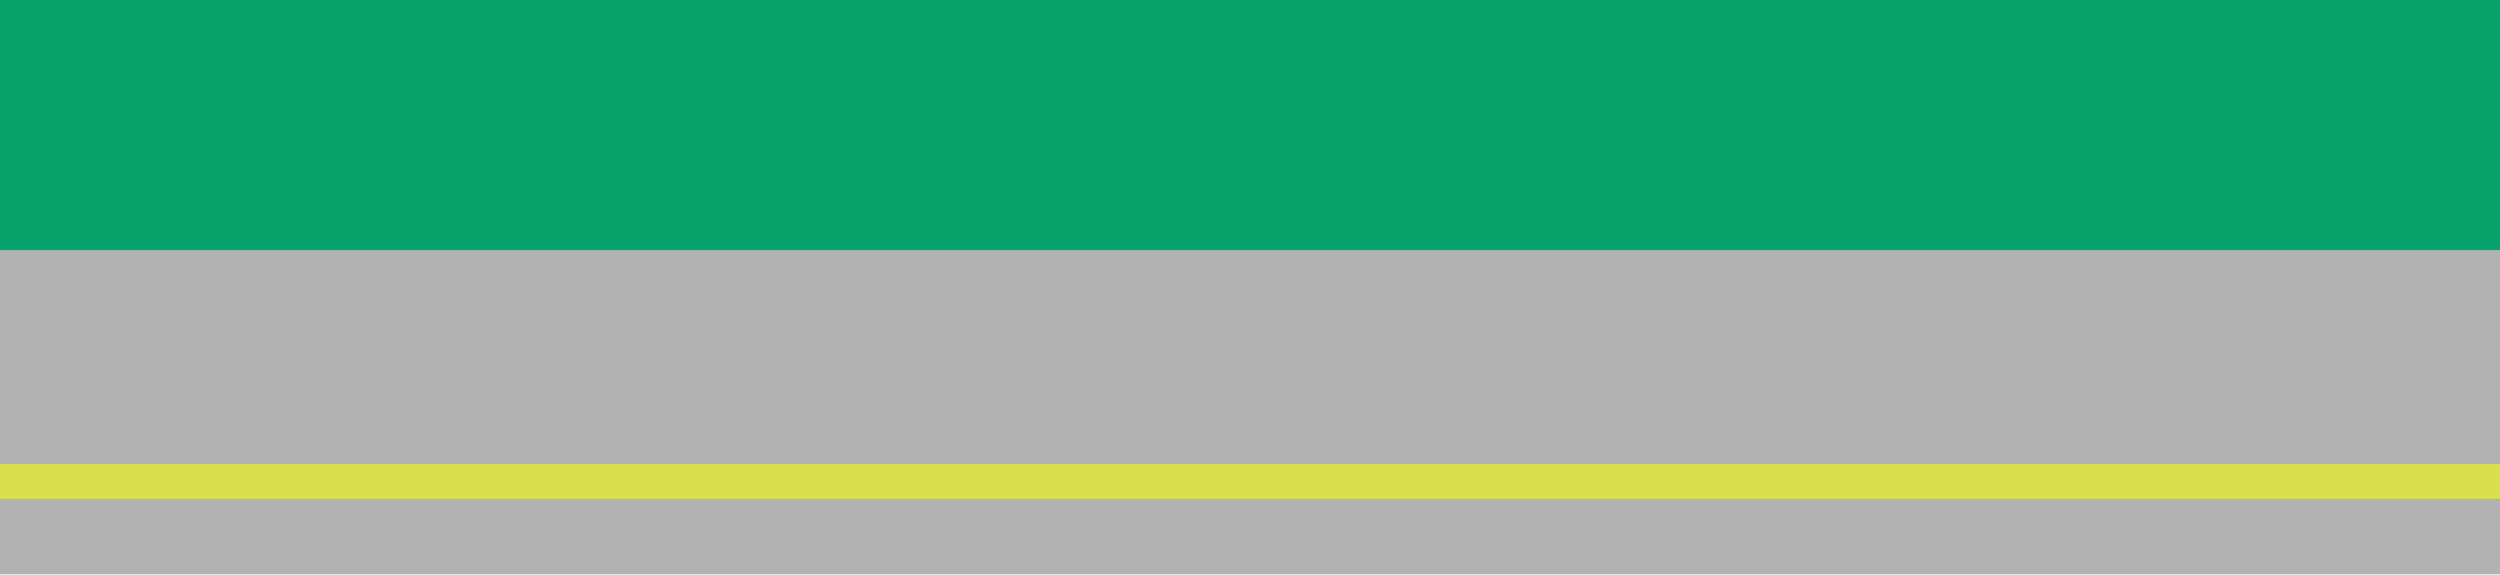
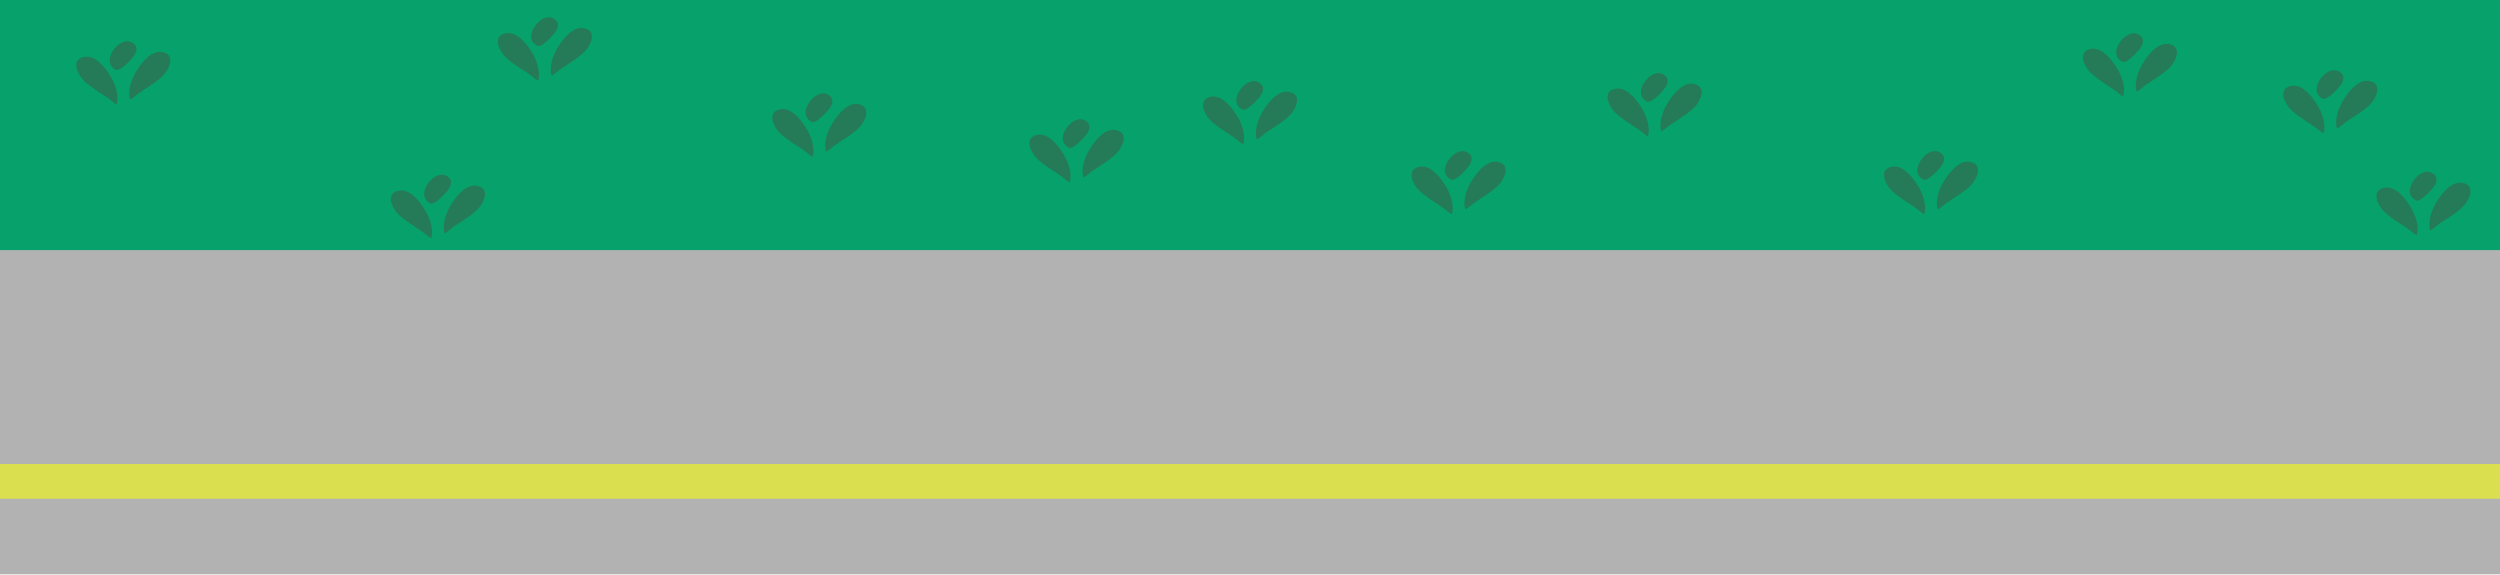
<svg xmlns="http://www.w3.org/2000/svg" id="Layer_1" version="1.1" viewBox="0 0 1035.6 237.9">
  <defs>
    <style>
      .st0 {
        fill: #07a16b;
      }

      .st1 {
        fill: #dadf50;
      }

      .st2 {
+         fill: #257a57;
+       }
+ 
+       .st3 {
        fill: #b2b2b2;
      }
    </style>
  </defs>
-   <rect class="st2" width="1035.6" height="237.9" />
+   <rect class="st3" width="1035.6" height="237.9" />
  <rect class="st0" width="1035.6" height="103.6" />
  <rect class="st1" y="192.2" width="1035.6" height="14.4" />
+   <g>
+     <path class="st2" d="M968,53.3c1.3-.6,2.3-1.7,3.4-2.5s2.6-1.7,3.9-2.6c2.4-1.6,4.9-3.2,6.9-5.4,2.1-2.4,4.6-7.7-.1-9.1s-8.8,3.8-10.7,6.7c-3,4.3-4.4,9.5-3.3,12.9Z" />
+     <path class="st2" d="M962.6,55.3c-1.3-.6-2.3-1.7-3.4-2.5s-2.6-1.7-3.9-2.6c-2.4-1.6-4.9-3.2-6.9-5.4-2.1-2.4-4.6-7.7.1-9.1s8.8,3.8,10.7,6.7c3,4.3,4.4,9.5,3.3,12.9Z" />
+     <path class="st2" d="M959.8,38.3c.3.9.9,1.6,1.7,2.2.3.2.6.4,1,.5,2,.2,6.6-4.8,7.5-6.4s1.2-3.4-.6-4.7c-4.4-3.3-10.9,4-9.6,8.4Z" />
+   </g>
+   <g>
+     <path class="st2" d="M1006.6,95.5c1.3-.6,2.3-1.7,3.4-2.5s2.6-1.7,3.9-2.6c2.4-1.6,4.9-3.2,6.9-5.4,2.1-2.4,4.6-7.7-.1-9.1s-8.8,3.8-10.7,6.7c-3,4.3-4.4,9.5-3.3,12.9Z" />
+     <path class="st2" d="M1001.2,97.5c-1.3-.6-2.3-1.7-3.4-2.5s-2.6-1.7-3.9-2.6c-2.4-1.6-4.9-3.2-6.9-5.4-2.1-2.4-4.6-7.7.1-9.1s8.8,3.8,10.7,6.7c3,4.3,4.4,9.5,3.3,12.9Z" />
+     <path class="st2" d="M998.4,80.4c.3.9.9,1.6,1.7,2.2.3.2.6.4,1,.5,2,.2,6.6-4.8,7.5-6.4s1.2-3.4-.6-4.7c-4.4-3.3-10.9,4-9.6,8.4Z" />
+   </g>
+   <g>
+     <path class="st2" d="M885,38c1.3-.6,2.3-1.7,3.4-2.5s2.6-1.7,3.9-2.6c2.4-1.6,4.9-3.2,6.9-5.4,2.1-2.4,4.6-7.7-.1-9.1s-8.8,3.8-10.7,6.7c-3,4.3-4.4,9.5-3.3,12.9Z" />
+     <path class="st2" d="M879.6,40c-1.3-.6-2.3-1.7-3.4-2.5s-2.6-1.7-3.9-2.6c-2.4-1.6-4.9-3.2-6.9-5.4-2.1-2.4-4.6-7.7.1-9.1s8.8,3.8,10.7,6.7c3,4.3,4.4,9.5,3.3,12.9Z" />
+     <path class="st2" d="M876.8,23c.3.9.9,1.6,1.7,2.2.3.2.6.4,1,.5,2,.2,6.6-4.8,7.5-6.4s1.2-3.4-.6-4.7c-4.4-3.3-10.9,4-9.6,8.4Z" />
+   </g>
+   <g>
+     <path class="st2" d="M802.6,86.8c1.3-.6,2.3-1.7,3.4-2.5s2.6-1.7,3.9-2.6c2.4-1.6,4.9-3.2,6.9-5.4,2.1-2.4,4.6-7.7-.1-9.1s-8.8,3.8-10.7,6.7c-3,4.3-4.4,9.5-3.3,12.9Z" />
+     <path class="st2" d="M797.2,88.8c-1.3-.6-2.3-1.7-3.4-2.5s-2.6-1.7-3.9-2.6c-2.4-1.6-4.9-3.2-6.9-5.4-2.1-2.4-4.6-7.7.1-9.1s8.8,3.8,10.7,6.7c3,4.3,4.4,9.5,3.3,12.9Z" />
+     <path class="st2" d="M794.4,71.8c.3.9.9,1.6,1.7,2.2.3.2.6.4,1,.5,2,.2,6.6-4.8,7.5-6.4s1.2-3.4-.6-4.7c-4.4-3.3-10.9,4-9.6,8.4Z" />
+   </g>
+   <g>
+     <path class="st2" d="M688.1,54.5c1.3-.6,2.3-1.7,3.4-2.5s2.6-1.7,3.9-2.6c2.4-1.6,4.9-3.2,6.9-5.4,2.1-2.4,4.6-7.7-.1-9.1s-8.8,3.8-10.7,6.7c-3,4.3-4.4,9.5-3.3,12.9Z" />
+     <path class="st2" d="M682.7,56.5c-1.3-.6-2.3-1.7-3.4-2.5s-2.6-1.7-3.9-2.6c-2.4-1.6-4.9-3.2-6.9-5.4-2.1-2.4-4.6-7.7.1-9.1s8.8,3.8,10.7,6.7c3,4.3,4.4,9.5,3.3,12.9Z" />
+     <path class="st2" d="M679.9,39.5c.3.9.9,1.6,1.7,2.2.3.2.6.4,1,.5,2,.2,6.6-4.8,7.5-6.4s1.2-3.4-.6-4.7c-4.4-3.3-10.9,4-9.6,8.4Z" />
+   </g>
+   <g>
+     <path class="st2" d="M606.9,86.8c1.3-.6,2.3-1.7,3.4-2.5s2.6-1.7,3.9-2.6c2.4-1.6,4.9-3.2,6.9-5.4,2.1-2.4,4.6-7.7-.1-9.1s-8.8,3.8-10.7,6.7c-3,4.3-4.4,9.5-3.3,12.9Z" />
+     <path class="st2" d="M601.5,88.8c-1.3-.6-2.3-1.7-3.4-2.5s-2.6-1.7-3.9-2.6c-2.4-1.6-4.9-3.2-6.9-5.4-2.1-2.4-4.6-7.7.1-9.1s8.8,3.8,10.7,6.7c3,4.3,4.4,9.5,3.3,12.9Z" />
+     <path class="st2" d="M598.7,71.8c.3.9.9,1.6,1.7,2.2.3.2.6.4,1,.5,2,.2,6.6-4.8,7.5-6.4s1.2-3.4-.6-4.7c-4.4-3.3-10.9,4-9.6,8.4Z" />
+   </g>
+   <g>
+     <path class="st2" d="M520.5,57.8c1.3-.6,2.3-1.7,3.4-2.5s2.6-1.7,3.9-2.6c2.4-1.6,4.9-3.2,6.9-5.4,2.1-2.4,4.6-7.7-.1-9.1s-8.8,3.8-10.7,6.7c-3,4.3-4.4,9.5-3.3,12.9Z" />
+     <path class="st2" d="M515.1,59.8c-1.3-.6-2.3-1.7-3.4-2.5s-2.6-1.7-3.9-2.6c-2.4-1.6-4.9-3.2-6.9-5.4-2.1-2.4-4.6-7.7.1-9.1s8.8,3.8,10.7,6.7c3,4.3,4.4,9.5,3.3,12.9Z" />
+     <path class="st2" d="M512.3,42.8c.3.9.9,1.6,1.7,2.2.3.2.6.4,1,.5,2,.2,6.6-4.8,7.5-6.4s1.2-3.4-.6-4.7c-4.4-3.3-10.9,4-9.6,8.4Z" />
+   </g>
+   <g>
+     <path class="st2" d="M448.7,73.6c1.3-.6,2.3-1.7,3.4-2.5s2.6-1.7,3.9-2.6c2.4-1.6,4.9-3.2,6.9-5.4,2.1-2.4,4.6-7.7-.1-9.1s-8.8,3.8-10.7,6.7c-3,4.3-4.4,9.5-3.3,12.9Z" />
+     <path class="st2" d="M443.2,75.6c-1.3-.6-2.3-1.7-3.4-2.5s-2.6-1.7-3.9-2.6c-2.4-1.6-4.9-3.2-6.9-5.4-2.1-2.4-4.6-7.7.1-9.1s8.8,3.8,10.7,6.7c3,4.3,4.4,9.5,3.3,12.9Z" />
+     <path class="st2" d="M440.4,58.6c.3.9.9,1.6,1.7,2.2.3.2.6.4,1,.5,2,.2,6.6-4.8,7.5-6.4s1.2-3.4-.6-4.7c-4.4-3.3-10.9,4-9.6,8.4Z" />
+   </g>
+   <g>
+     <path class="st2" d="M342.1,62.9c1.3-.6,2.3-1.7,3.4-2.5s2.6-1.7,3.9-2.6c2.4-1.6,4.9-3.2,6.9-5.4,2.1-2.4,4.6-7.7-.1-9.1s-8.8,3.8-10.7,6.7c-3,4.3-4.4,9.5-3.3,12.9Z" />
+     <path class="st2" d="M336.7,65c-1.3-.6-2.3-1.7-3.4-2.5s-2.6-1.7-3.9-2.6c-2.4-1.6-4.9-3.2-6.9-5.4-2.1-2.4-4.6-7.7.1-9.1s8.8,3.8,10.7,6.7c3,4.3,4.4,9.5,3.3,12.9Z" />
+     <path class="st2" d="M333.9,47.9c.3.9.9,1.6,1.7,2.2.3.2.6.4,1,.5,2,.2,6.6-4.8,7.5-6.4s1.2-3.4-.6-4.7c-4.4-3.3-10.9,4-9.6,8.4Z" />
+   </g>
+   <g>
+     <path class="st2" d="M228.4,31.4c1.3-.6,2.3-1.7,3.4-2.5s2.6-1.7,3.9-2.6c2.4-1.6,4.9-3.2,6.9-5.4,2.1-2.4,4.6-7.7-.1-9.1s-8.8,3.8-10.7,6.7c-3,4.3-4.4,9.5-3.3,12.9Z" />
+     <path class="st2" d="M223,33.5c-1.3-.6-2.3-1.7-3.4-2.5s-2.6-1.7-3.9-2.6c-2.4-1.6-4.9-3.2-6.9-5.4-2.1-2.4-4.6-7.7.1-9.1s8.8,3.8,10.7,6.7c3,4.3,4.4,9.5,3.3,12.9Z" />
+     <path class="st2" d="M220.2,16.4c.3.9.9,1.6,1.7,2.2.3.2.6.4,1,.5,2,.2,6.6-4.8,7.5-6.4s1.2-3.4-.6-4.7c-4.4-3.3-10.9,4-9.6,8.4Z" />
+   </g>
+   <g>
+     <path class="st2" d="M184.1,96.7c1.3-.6,2.3-1.7,3.4-2.5s2.6-1.7,3.9-2.6c2.4-1.6,4.9-3.2,6.9-5.4,2.1-2.4,4.6-7.7-.1-9.1s-8.8,3.8-10.7,6.7c-3,4.3-4.4,9.5-3.3,12.9Z" />
+     <path class="st2" d="M178.7,98.7c-1.3-.6-2.3-1.7-3.4-2.5s-2.6-1.7-3.9-2.6c-2.4-1.6-4.9-3.2-6.9-5.4-2.1-2.4-4.6-7.7.1-9.1s8.8,3.8,10.7,6.7c3,4.3,4.4,9.5,3.3,12.9Z" />
+     <path class="st2" d="M175.9,81.6c.3.9.9,1.6,1.7,2.2.3.2.6.4,1,.5,2,.2,6.6-4.8,7.5-6.4s1.2-3.4-.6-4.7c-4.4-3.3-10.9,4-9.6,8.4Z" />
+   </g>
+   <g>
+     <path class="st2" d="M53.8,41.3c1.3-.6,2.3-1.7,3.4-2.5s2.6-1.7,3.9-2.6c2.4-1.6,4.9-3.2,6.9-5.4,2.1-2.4,4.6-7.7-.1-9.1s-8.8,3.8-10.7,6.7c-3,4.3-4.4,9.5-3.3,12.9Z" />
+     <path class="st2" d="M48.4,43.3c-1.3-.6-2.3-1.7-3.4-2.5s-2.6-1.7-3.9-2.6c-2.4-1.6-4.9-3.2-6.9-5.4-2.1-2.4-4.6-7.7.1-9.1s8.8,3.8,10.7,6.7c3,4.3,4.4,9.5,3.3,12.9Z" />
+     <path class="st2" d="M45.6,26.3c.3.9.9,1.6,1.7,2.2.3.2.6.4,1,.5,2,.2,6.6-4.8,7.5-6.4s1.2-3.4-.6-4.7c-4.4-3.3-10.9,4-9.6,8.4Z" />
+   </g>
</svg>
